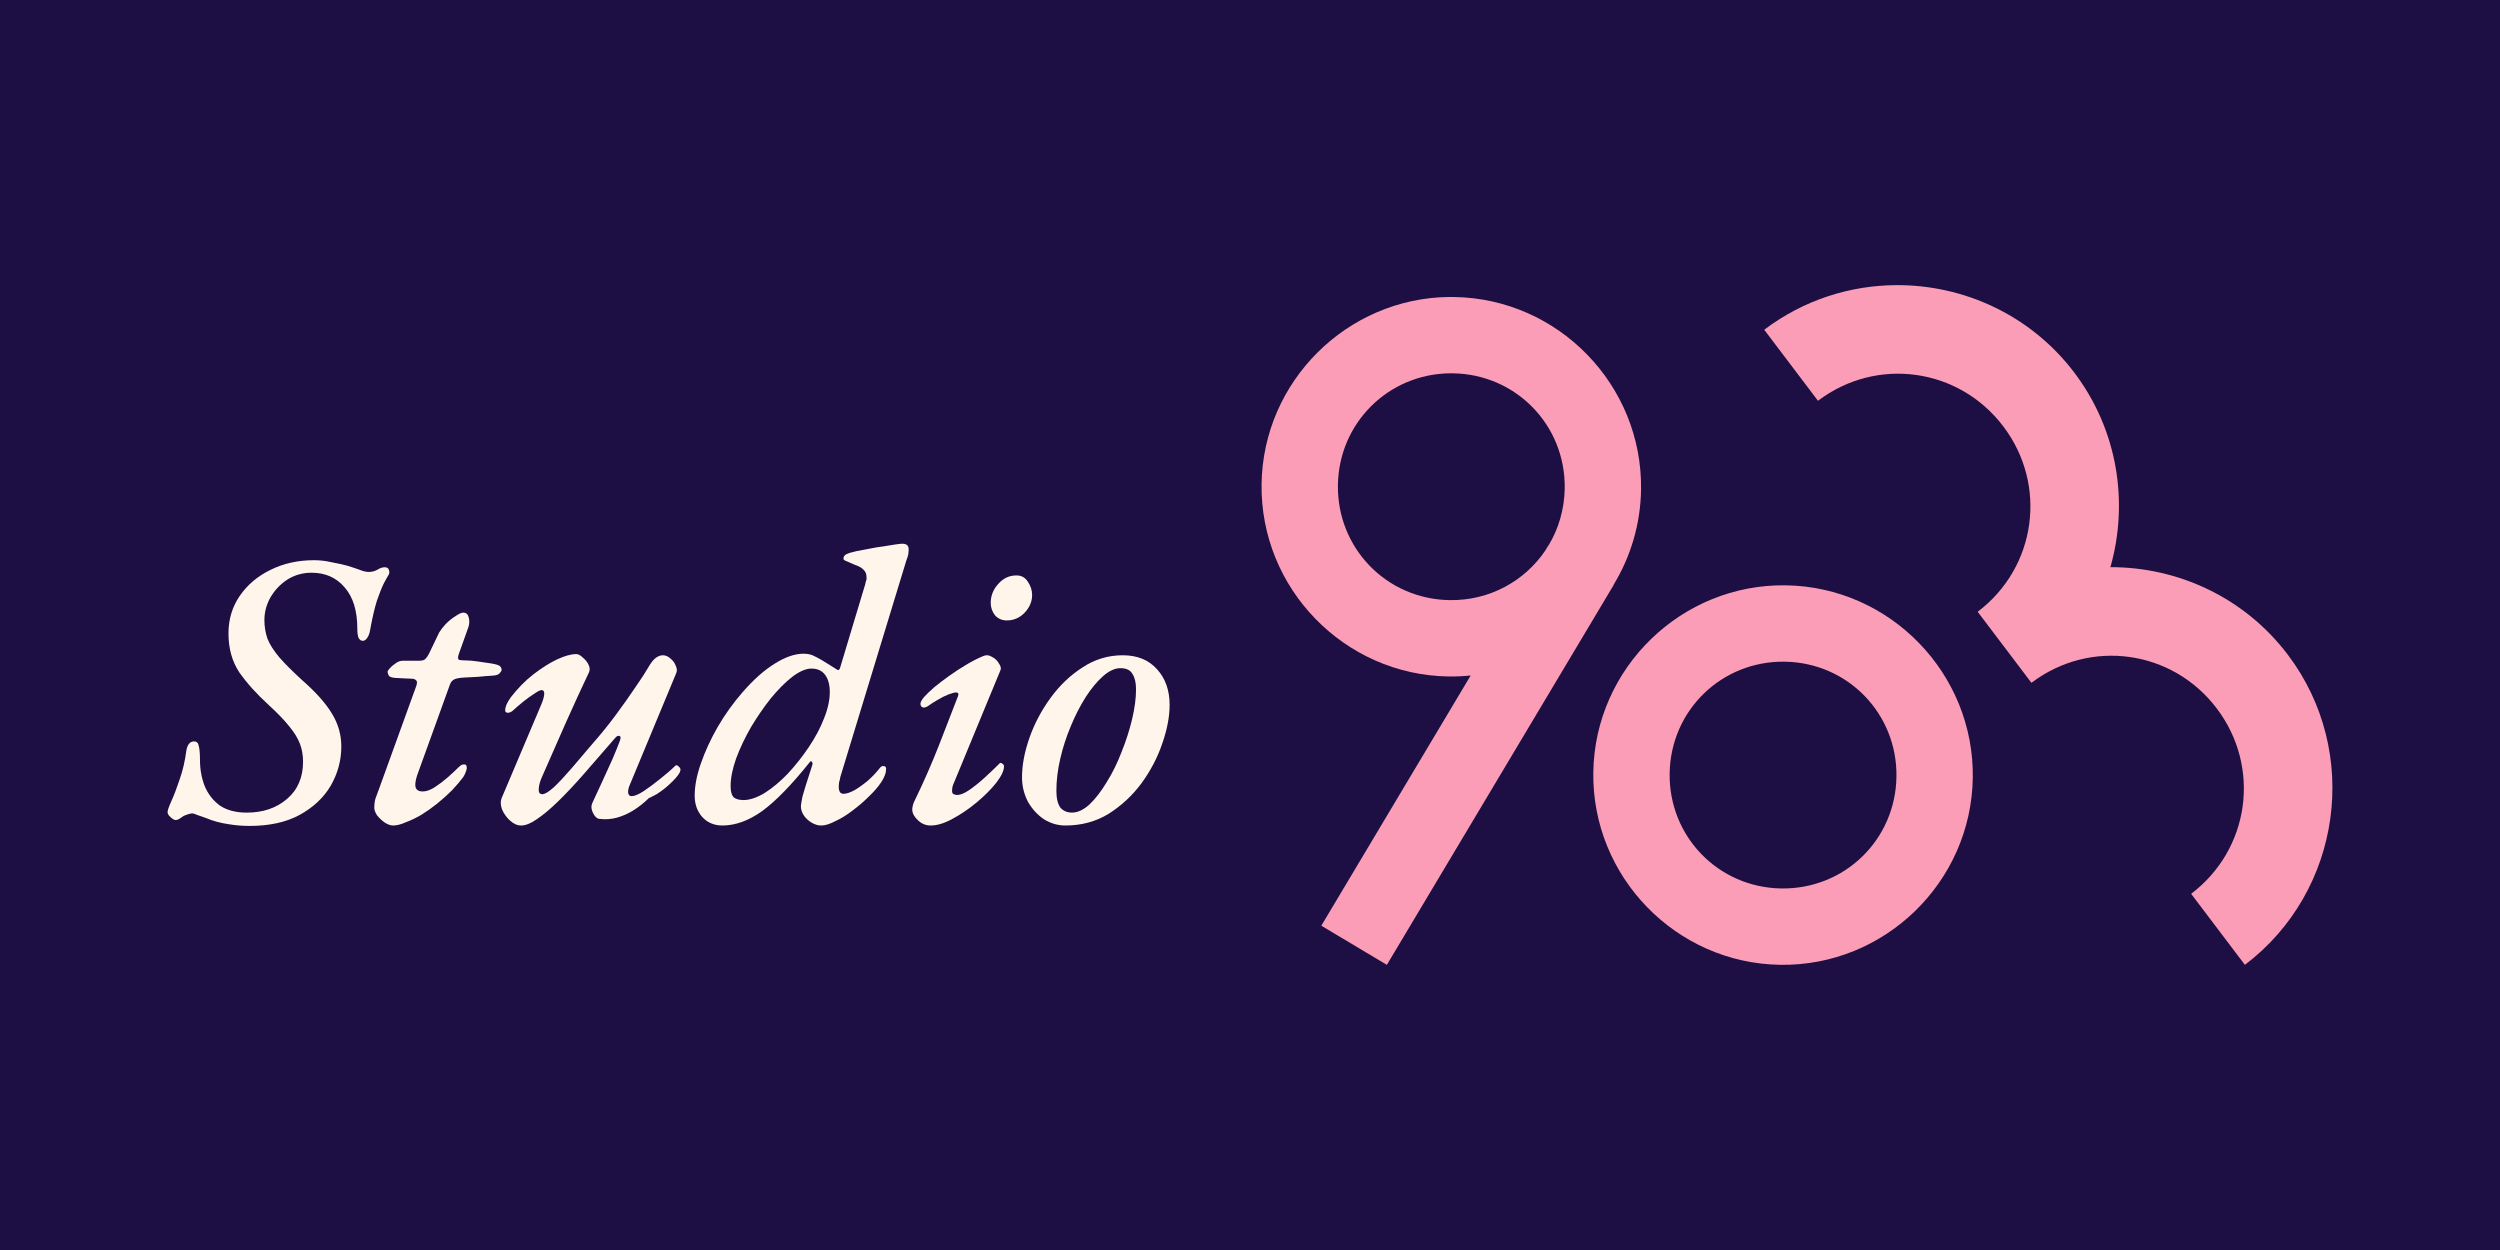
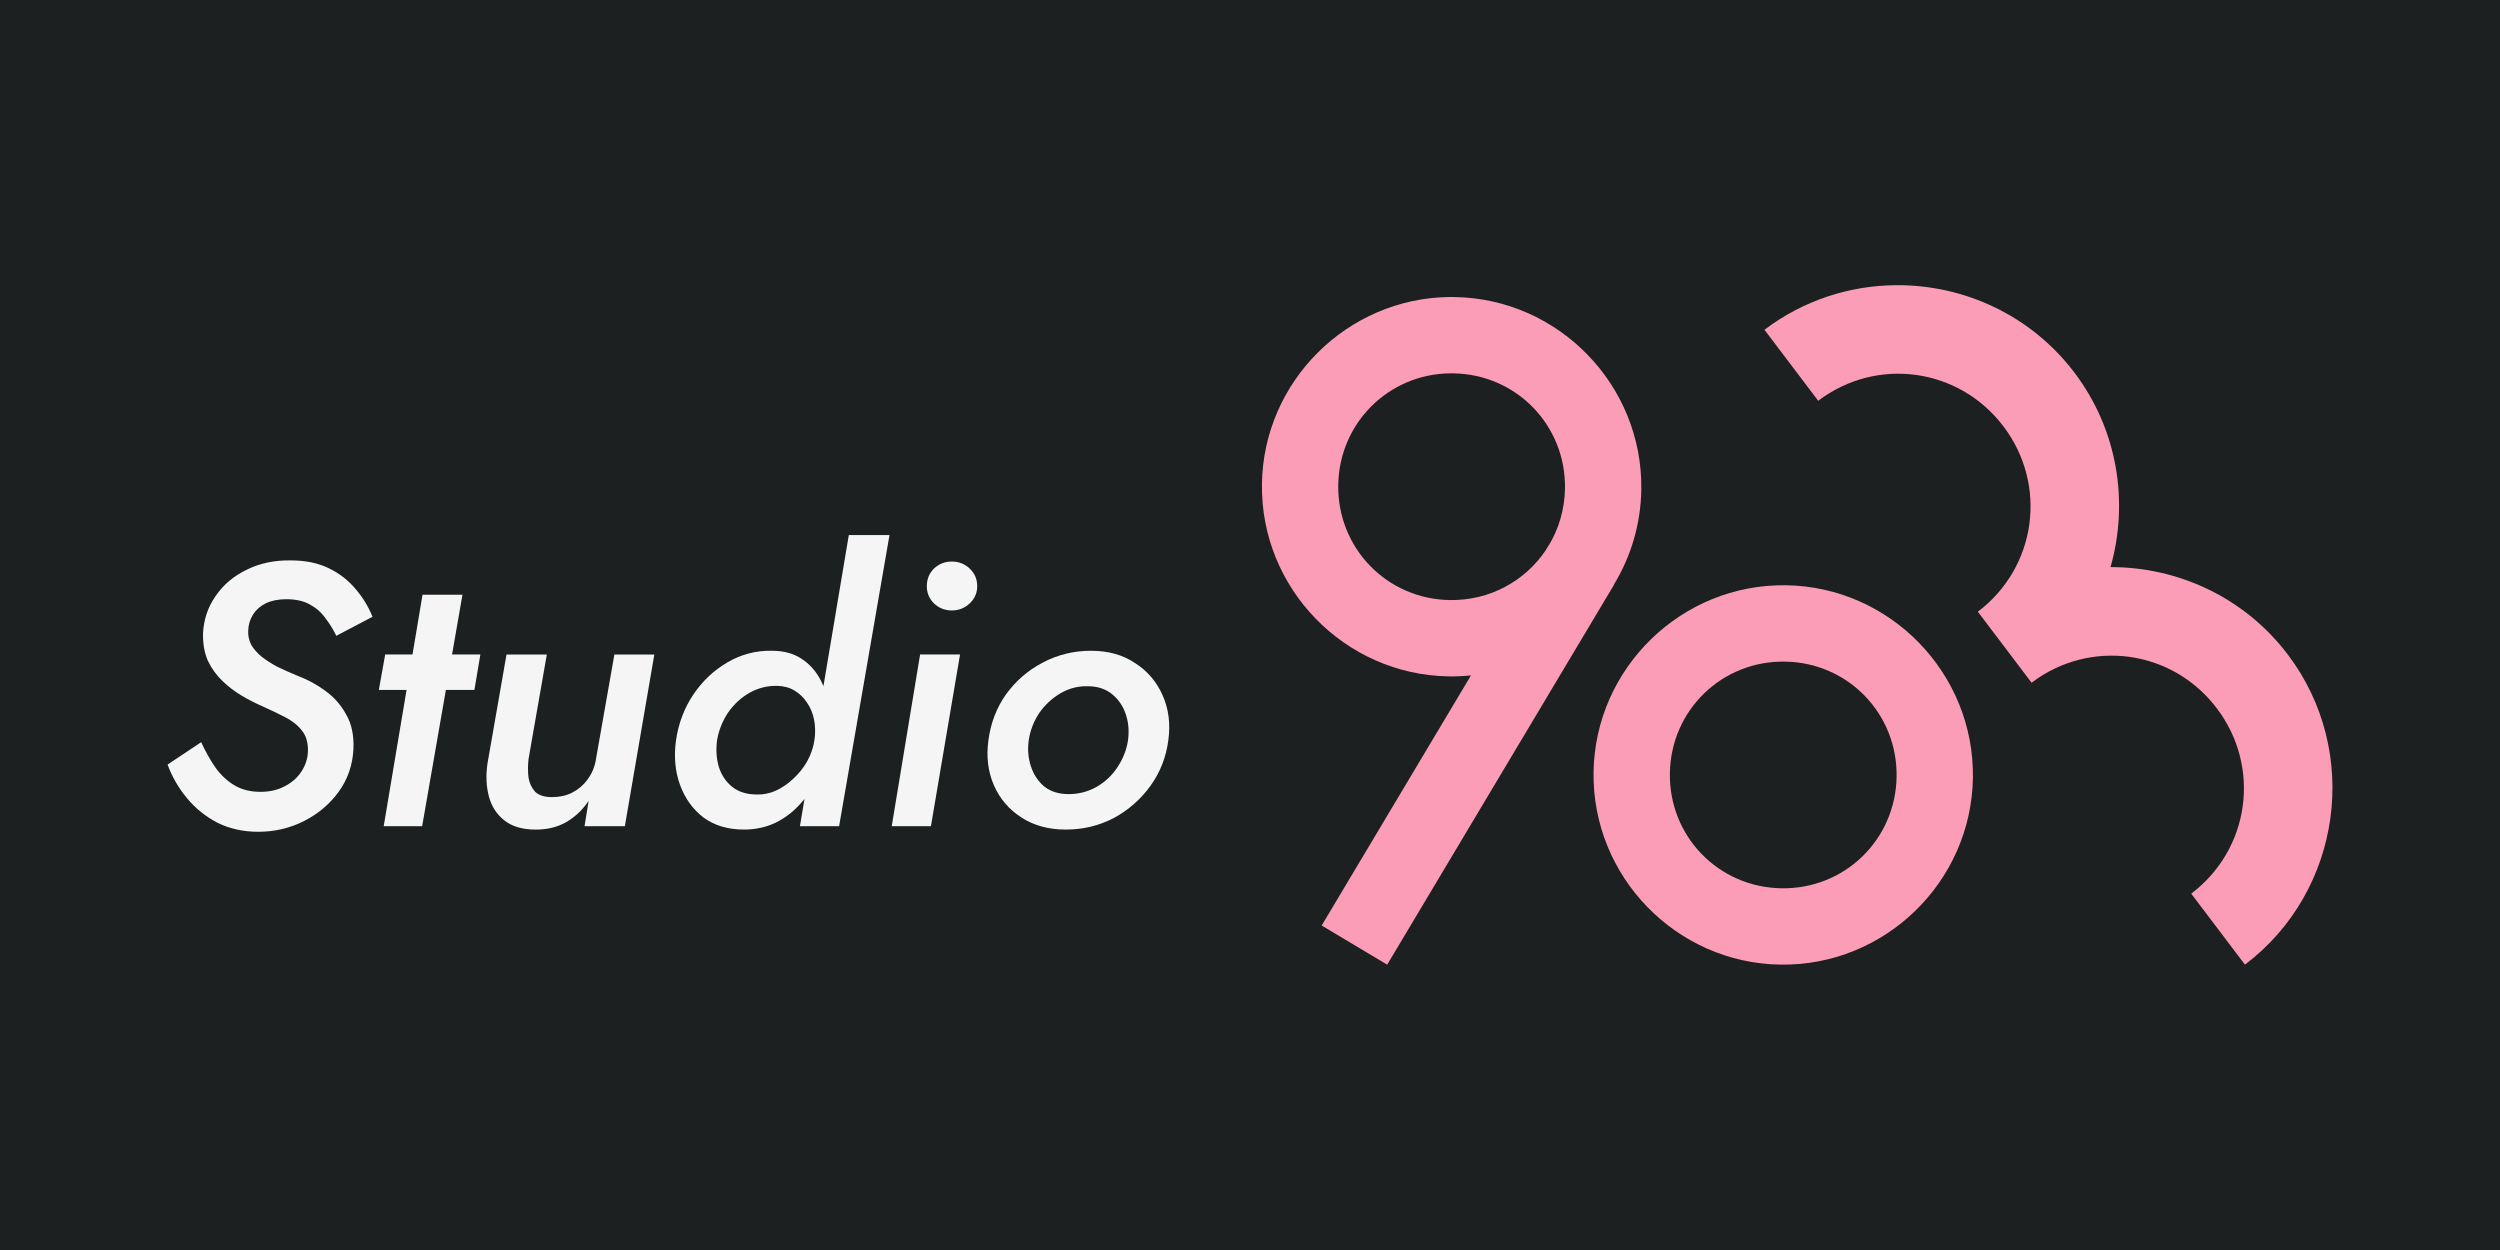
<svg xmlns="http://www.w3.org/2000/svg" width="4096" height="2048" version="1.1" viewBox="0 0 4096 2048">
-   <rect width="4096" height="2048" fill="#1d0f43" />
-   <path d="m2925.9 958.98c-170.96-2.502-312.92 135.4-315.43 306.35-2.503 170.96 135.37 312.93 306.32 315.43 170.96 2.502 312.92-135.37 315.43-306.32 2.502-170.96-135.37-312.96-306.32-315.46zm-1.83 125.12c103.35 1.513 184.58 85.161 183.07 188.51-1.513 103.35-85.162 184.56-188.51 183.04-103.35-1.513-184.58-85.131-183.07-188.48 1.512-103.35 85.161-184.58 188.51-183.07z" fill="#fb9db6" stroke-width="13.68" />
-   <path d="m3106.9 467.17c-75.674 0.372-151.77 24.178-216.39 73.084l88.072 116.38c96.153-72.774 230.9-54.125 303.68 42.029 72.675 96.024 54.166 230.55-41.658 303.38-0.124 0.098-0.254 0.186-0.383 0.285l88.08 116.38c96.148-72.775 230.9-54.126 303.67 42.029 72.778 96.153 54.145 230.92-42.025 303.68l88.072 116.37c159.06-120.38 190.71-349.11 70.329-508.13-71.232-94.121-180.43-143.63-290.65-143.41 30.151-106.03 12.162-224.54-59.073-318.68-71.471-94.43-181.12-143.95-291.73-143.41z" fill="#fb9db6" stroke-width="13.68" />
-   <path d="m2374.4 486.56c-167.36 1.829-304.98 138.06-307.44 306.34-2.503 170.96 135.38 312.93 306.32 315.43 12.261 0.181 24.36-0.389 36.282-1.611l-244.74 409.96 107.41 64.144 371.9-622.89-0.233-0.126c27.668-45.617 43.976-98.846 44.808-155.75 2.502-170.96-135.38-312.93-306.32-315.43-2.673-0.032-5.349-0.089-8.005-0.058zm1.326 125.08c1.605-0.015 3.22-7e-3 4.835 0.016 103.35 1.513 184.58 85.155 183.07 188.51-0.505 34.475-10.19 66.456-26.654 93.755l-0.265-0.142-5.029 8.413c-33.817 49.864-91.242 82.002-156.58 81.046-103.35-1.513-184.58-85.157-183.07-188.51 1.489-101.74 82.578-182.05 183.7-183.09z" fill="#fb9db6" stroke-width="13.68" />
-   <path d="m408.88 1353.2c-12.367 0-24.528-1.068-36.457-3.205-11.943-1.71-23.461-4.917-34.556-9.618-5.965-2.137-10.876-3.847-14.706-5.13-3.844-1.709-6.402-2.564-7.675-2.564-2.134 0-4.487 0.427-7.045 1.282-2.558 0.855-4.897 1.71-7.032 2.565-2.558 1.71-5.116 3.42-7.675 5.129-2.134 1.283-4.049 1.925-5.759 1.925-2.134 0-4.911-1.497-8.318-4.488-3.406-2.993-5.116-5.772-5.116-8.335 0-2.993 2.134-9.19 6.402-18.595 4.255-9.404 8.742-21.159 13.434-35.264 5.116-14.534 8.742-30.136 10.876-46.806 1.696-10.259 5.965-15.389 12.791-15.389 4.268 0 6.826 2.565 7.675 7.695 1.272 4.702 1.915 12.182 1.915 22.441 0 15.389 2.558 29.707 7.675 42.959 5.554 13.25 13.872 23.937 24.952 32.059 11.518 7.694 26.224 11.54 44.145 11.54 26.444 0 48.4-7.48 65.883-22.441 17.483-14.96 26.225-35.266 26.225-60.913 0-10.685-1.696-20.517-5.116-29.494-3.406-8.975-9.166-18.38-17.264-28.211-8.112-10.26-19.617-22.229-34.542-35.907-19.193-17.525-34.98-35.051-47.346-52.576-11.943-17.952-17.907-39.326-17.907-64.118 0-23.082 6.183-43.6 18.55-61.553 12.367-17.952 29.002-32.059 49.891-42.318 21.327-10.686 45.212-16.03 71.656-16.03 9.809 0 19.193 1.069 28.14 3.206 9.384 1.71 18.126 3.633 26.238 5.771 8.523 2.565 15.554 4.916 21.108 7.053 5.54 2.137 10.233 3.206 14.063 3.206 5.13 0 9.603-1.069 13.434-3.206 2.134-1.282 4.268-2.351 6.402-3.206 2.134-0.855 4.268-1.282 6.402-1.282 3.83 0 6.183 1.496 7.032 4.488 0.848 2.565 0.848 4.916 0 7.053-1.71 2.565-4.473 7.48-8.317 14.747-3.406 6.839-7.25 16.457-11.519 28.852-3.83 12.397-7.456 27.999-10.862 46.806-0.862 5.985-2.572 10.687-5.13 14.107-2.12 2.992-4.473 4.488-7.032 4.488-2.982 0-5.335-1.71-7.032-5.13-1.286-3.42-1.929-8.335-1.929-14.747 0-29.067-6.813-51.508-20.465-67.323-13.653-16.244-31.779-24.365-54.378-24.365-14.925 0-28.359 3.847-40.301 11.541-11.518 7.694-20.684 17.525-27.51 29.494-6.388 11.54-9.59 23.724-9.59 36.547 0 10.685 1.71 20.944 5.116 30.776 3.844 9.404 10.233 19.449 19.193 30.136 8.96 10.259 21.108 22.441 36.457 36.547 23.037 20.09 39.672 38.684 49.905 55.783 10.233 16.67 15.349 34.623 15.349 53.858 0 22.655-5.759 44.028-17.264 64.118-11.519 19.662-28.578 35.692-51.177 48.088-22.175 11.969-49.481 17.954-81.888 17.954z" fill="#fff5eb" />
-   <path d="m643.98 1352.5c-4.268 0-8.96-1.71-14.077-5.129-4.692-3.42-8.742-7.267-12.148-11.542-2.996-4.702-4.487-8.762-4.487-12.182 0-5.985 0.643-11.114 1.929-15.389 1.696-4.702 3.83-10.472 6.388-17.312l60.78-167.99c1.272-4.274 1.067-7.052-0.643-8.335-1.71-1.71-3.844-2.565-6.402-2.565l-26.868-1.282c-6.389-0.427-10.233-1.71-11.505-3.847-1.286-2.565-1.929-4.702-1.929-6.412 0-0.855 1.067-2.565 3.201-5.13 2.558-2.992 5.759-5.77 9.59-8.335 3.844-2.992 7.893-4.488 12.162-4.488h26.225c5.116 0 8.536-0.855 10.233-2.565 2.134-1.709 4.487-5.129 7.045-10.259l15.992-33.341c2.558-4.275 6.183-8.977 10.876-14.105 5.116-5.13 10.452-9.405 15.992-12.824 5.54-3.848 9.809-5.772 12.791-5.772 4.692 0 7.674 2.778 8.96 8.335 1.272 5.13 1.067 10.26-0.643 15.389l-15.992 44.883c-1.286 4.275-1.286 7.053 0 8.335 1.71 0.855 4.473 1.283 8.317 1.283 7.675 0 15.568 0.64 23.666 1.923 8.099 1.282 15.349 2.35 21.751 3.205 7.675 1.283 12.367 2.778 14.077 4.488 1.696 1.71 2.558 3.847 2.558 6.412 0 0.855-1.067 2.565-3.201 5.13-1.71 2.137-5.335 3.419-10.876 3.847-8.099 0.427-15.992 1.068-23.666 1.923-7.25 0.427-15.349 0.855-24.309 1.282-7.25 0.428-12.586 1.497-15.992 3.207-2.982 1.71-5.116 4.274-6.402 7.694l-53.735 148.76c-2.134 6.412-3.201 11.755-3.201 16.03 0 3.847 1.067 6.625 3.201 8.335s5.116 2.565 8.96 2.565c5.965 0 12.572-2.352 19.822-7.053 7.25-4.702 14.296-10.045 21.122-16.03 7.25-6.412 13.215-11.969 17.907-16.67 3.406-3.419 6.402-4.915 8.96-4.488 2.558 0 3.83 0.855 3.83 2.565 0.862 2.137 0.643 4.917-0.643 8.335-0.848 2.992-2.339 6.198-4.473 9.618-5.116 6.839-11.3 14.105-18.55 21.799-7.25 7.267-15.349 14.534-24.309 21.8-8.523 6.84-17.278 13.037-26.224 18.594-8.96 5.13-17.483 9.19-25.595 12.183-7.675 3.419-14.501 5.129-20.465 5.129z" fill="#fff5eb" />
-   <path d="m853.88 1352.5c-6.402 0-12.586-2.778-18.55-8.335-5.554-5.129-9.809-11.114-12.804-17.952-2.558-7.267-2.763-13.465-0.629-18.595l64.611-152.6c2.982-6.839 4.679-12.61 5.116-17.312 0.424-4.702-1.067-7.052-4.487-7.052-2.134 0-5.965 1.923-11.505 5.77-5.554 3.42-11.519 7.694-17.921 12.824-6.389 5.129-12.367 10.259-17.907 15.389-2.558 2.137-5.335 3.205-8.318 3.205-2.558-0.427-3.844-1.71-3.844-3.847 0-2.565 0.643-5.557 1.929-8.977 1.696-3.847 4.049-7.907 7.032-12.182 11.518-14.96 23.885-27.571 37.1-37.829 13.229-10.259 26.019-18.38 38.386-24.365 12.791-5.984 23.461-8.977 31.984-8.977 3.42 0 7.045 1.923 10.876 5.772 4.268 3.419 7.469 7.48 9.603 12.182 2.12 4.702 2.12 8.977 0 12.824-11.943 25.219-24.309 52.15-37.114 80.789-12.367 28.212-25.158 57.278-38.372 87.2-3.844 8.122-5.978 15.389-6.402 21.8-0.424 5.984 1.491 8.975 5.759 8.975s10.657-3.847 19.193-11.54c8.523-8.122 18.126-18.38 28.783-30.777 10.657-12.395 21.751-25.432 33.27-39.111 13.639-15.389 26.649-31.417 39.015-48.089 12.367-16.67 23.242-32.059 32.627-46.165 9.809-14.105 16.635-24.579 20.465-31.417 3.844-6.84 7.688-11.969 11.518-15.389 4.268-3.42 8.536-5.13 12.791-5.13 4.268 0 8.318 1.71 12.162 5.13 4.268 3.42 7.25 7.48 8.947 12.182 2.134 4.275 2.353 8.335 0.643 12.183l-74.843 180.17c-2.982 6.412-4.268 11.54-3.844 15.389 0.438 3.847 2.353 5.77 5.759 5.77 4.692 0 11.3-2.778 19.836-8.335 8.96-5.985 18.126-12.824 27.51-20.519 9.809-7.694 17.702-14.532 23.666-20.517 0.848-0.855 1.491-1.282 1.915-1.282 1.71 0 3.201 0.855 4.487 2.565 1.696 1.282 2.558 2.778 2.558 4.487 0 2.565-1.286 5.558-3.844 8.977-2.134 2.992-5.116 6.412-8.96 10.259-3.83 3.848-8.098 7.695-12.791 11.542-4.268 3.42-8.742 6.625-13.434 9.617-4.692 2.565-8.96 4.703-12.791 6.412-7.25 7.267-15.568 13.893-24.952 19.877-8.96 5.557-18.126 9.618-27.51 12.182-9.371 2.565-18.974 3.207-28.783 1.923-3.83-0.427-7.25-3.633-10.233-9.617-2.982-5.985-3.406-11.327-1.286-16.03 5.116-11.114 10.67-23.082 16.635-35.906 5.978-12.824 11.518-25.006 16.635-36.546 5.116-11.969 9.166-22.014 12.148-30.136 1.71-4.702 1.286-7.267-1.272-7.695-2.134-0.427-4.268 0.642-6.402 3.207-18.755 21.8-36.033 41.676-51.806 59.63-15.363 17.525-29.426 32.486-42.23 44.883-12.791 12.395-24.309 22.014-34.542 28.852-9.809 6.84-18.331 10.259-25.582 10.259z" fill="#fff5eb" />
-   <path d="m1183.6 1352.5c-13.215 0-24.09-4.488-32.627-13.464-8.523-9.405-12.791-21.159-12.791-35.266 0-16.242 3.42-33.982 10.233-53.218 6.826-19.662 15.992-39.539 27.51-59.63 11.943-20.517 25.595-39.539 40.944-57.065 17.483-20.09 34.761-35.479 51.82-46.165 17.483-11.114 33.475-16.67 47.976-16.67 7.25 0 13.434 1.495 18.55 4.488 5.54 2.564 13.653 7.265 24.309 14.105 6.826 4.275 10.876 6.839 12.148 7.694 1.286 0.428 1.71 0.642 1.286 0.642 1.71 0 2.982-1.71 3.844-5.13l38.372-127.59c1.71-5.129 2.777-8.976 3.201-11.541 0.848-2.565 1.286-4.061 1.286-4.488 0.424-0.855 0.424-1.496 0-1.923v-2.565c0-4.275-1.505-7.908-4.487-10.9-2.982-3.42-8.317-6.412-15.992-8.976-8.098-3.42-13.01-5.557-14.706-6.412-1.71-0.855-2.558-1.923-2.558-3.206 0-2.992 1.491-5.343 4.473-7.053 3.406-1.71 8.96-3.42 16.635-5.13 5.965-1.282 12.791-2.565 20.465-3.847 8.098-1.71 15.787-2.992 23.037-3.847 7.675-1.282 14.282-2.351 19.822-3.206 5.978-0.855 10.028-1.282 12.162-1.282 6.813 0 10.233 2.992 10.233 8.977 0 2.992-0.219 5.771-0.643 8.335-0.424 2.565-1.491 5.984-3.201 10.259l-108.1 354.57c-0.438 2.992-1.067 5.77-1.929 8.335-0.424 2.565-0.643 5.129-0.643 7.694 0 7.695 2.572 11.542 7.688 11.542 4.692 0 10.657-1.923 17.907-5.772 7.25-4.274 14.706-9.617 22.394-16.029 7.675-6.839 14.282-13.892 19.822-21.159 1.286-1.282 2.134-1.923 2.558-1.923 0.424-0.428 1.067-0.642 1.929-0.642 4.255 0 5.965 2.137 5.116 6.412 0 5.13-2.558 11.755-7.675 19.877-5.13 7.694-11.943 15.602-20.479 23.724-8.099 8.12-17.059 15.815-26.868 23.082-9.384 7.267-18.769 13.037-28.14 17.312-8.96 4.702-16.635 7.052-23.037 7.052-5.116 0-10.233-1.495-15.349-4.488-5.116-2.992-9.384-6.839-12.791-11.54-3.42-5.13-5.116-10.259-5.116-15.389 0-2.137 0.848-7.48 2.558-16.029 1.272-4.702 2.982-10.473 5.116-17.312 2.134-6.84 4.255-13.465 6.388-19.877 2.134-6.412 3.625-11.114 4.487-14.105 0.848-2.993 0.848-2.778 0 0.64 0.848-2.992 0.629-5.129-0.643-6.412-1.286-1.282-2.558-0.854-3.844 1.283-29.426 36.761-55.226 63.263-77.401 79.505-22.175 15.817-43.926 23.724-65.254 23.724zm34.542-41.676c10.246 0 21.751-3.847 34.556-11.542 12.791-8.122 25.376-18.594 37.743-31.417 12.367-13.25 23.872-27.784 34.542-43.6 10.657-15.817 18.974-31.419 24.939-46.806 6.402-15.817 9.603-30.349 9.603-43.601 0-11.969-2.558-21.372-7.675-28.212-5.116-6.839-12.586-10.259-22.394-10.259-8.96 0-19.398 4.488-31.341 13.465-11.519 8.977-23.242 20.731-35.185 35.264-11.518 14.534-22.394 30.349-32.627 47.448-9.809 17.099-17.907 34.196-24.309 51.295-5.965 17.097-8.96 32.059-8.96 44.883 0 8.549 1.491 14.534 4.487 17.952 3.406 3.42 8.947 5.13 16.621 5.13z" fill="#fff5eb" />
-   <path d="m1524.7 1352.5c-8.099 0-15.144-2.992-21.108-8.975-5.978-5.558-8.96-11.328-8.96-17.312 0-1.71 0.219-3.42 0.643-5.13 0.424-2.137 1.067-4.275 1.915-6.412 15.787-32.486 29.426-63.477 40.944-92.971 11.518-29.922 21.97-56.851 31.341-80.789 1.71-4.275 0.643-6.412-3.187-6.412-2.134 0-6.183 1.068-12.162 3.205-5.54 2.138-11.519 5.13-17.907 8.977-5.978 3.42-11.3 6.84-15.992 10.259-3.42 2.138-6.402 2.778-8.96 1.923-2.134-1.282-3.201-3.205-3.201-5.77s1.929-6.198 5.759-10.9c4.268-4.702 9.809-10.045 16.635-16.029 7.25-5.985 15.349-12.183 24.309-18.595 8.96-6.412 18.126-12.395 27.51-17.952 9.809-5.985 19.398-10.9 28.783-14.747 4.692-2.137 9.384-1.71 14.077 1.282 5.116 2.565 8.947 6.198 11.505 10.9 2.996 4.275 3.844 7.908 2.558 10.9l-75.473 182.74c-1.286 2.565-2.353 5.343-3.201 8.335-0.424 2.565-0.643 4.917-0.643 7.053 0 2.565 0.848 4.274 2.558 5.129 2.134 0.855 4.049 1.283 5.759 1.283 5.116 0 11.519-2.565 19.193-7.695 8.099-5.557 16.416-12.182 24.939-19.876 8.96-8.122 17.059-15.815 24.309-23.082 0.862-1.283 1.71-1.923 2.558-1.923 1.286 0 2.572 0.64 3.844 1.923 1.286 0.855 1.915 2.137 1.915 3.847 0 6.839-4.255 15.815-12.791 26.929-8.523 10.687-19.193 21.372-31.984 32.059s-26.019 19.664-39.658 26.929c-13.228 7.267-25.171 10.9-35.828 10.9zm124.75-335.98c-7.675 0-14.077-2.778-19.193-8.335-4.692-5.984-7.045-12.824-7.045-20.517 0-11.542 4.063-21.8 12.162-30.777 8.099-9.404 18.126-14.105 30.069-14.105 8.099 0 14.282 3.42 18.55 10.259 4.692 6.84 7.032 14.107 7.032 21.8 0 10.687-4.049 20.304-12.148 28.852-8.112 8.55-17.921 12.824-29.426 12.824z" fill="#fff5eb" />
-   <path d="m1745.5 1352.5c-12.38 0-24.104-3.419-35.185-10.259-10.67-7.267-19.412-16.884-26.238-28.852-6.389-12.397-9.59-25.647-9.59-39.754 0-20.089 4.049-41.676 12.148-64.758 8.112-23.082 19.617-44.883 34.556-65.4 14.925-20.519 32.408-37.189 52.449-50.013 20.041-13.25 42.011-19.877 65.896-19.877 23.872 0 42.641 7.695 56.293 23.084 13.639 14.96 20.465 34.409 20.465 58.347 0 19.235-4.049 40.394-12.148 63.477-7.688 22.655-18.988 44.242-33.913 64.76-14.925 20.09-32.832 36.761-53.735 50.011-20.889 12.824-44.569 19.235-70.999 19.235zm10.862-21.159c9.384 0 18.988-4.488 28.796-13.464 9.809-9.405 19.193-21.587 28.14-36.547 9.384-14.962 17.483-31.417 24.309-49.371 7.25-17.954 13.01-35.906 17.278-53.86 4.268-17.952 6.388-34.196 6.388-48.73 0-10.685-1.915-19.021-5.746-25.006-3.42-6.412-10.027-9.617-19.836-9.617-8.96 0-18.345 4.274-28.153 12.822-9.809 8.55-19.398 20.09-28.783 34.624-8.96 14.107-17.059 29.922-24.309 47.448-7.25 17.099-13.01 34.837-17.264 53.218-4.268 18.38-6.402 35.906-6.402 52.576 0 12.397 2.134 21.587 6.402 27.571 4.692 5.557 11.081 8.335 19.179 8.335z" fill="#fff5eb" />
+   <rect width="4096" height="2048" fill="#1c2021" />
+   <path d="m329.59 1216-55.043 36.695q11.009 29.968 31.802 55.043 20.793 25.075 50.15 40.365 29.968 14.678 66.662 14.678 40.365 0 75.224-17.735 34.859-17.735 56.876-48.314 22.017-30.579 23.852-70.331 1.223-33.637-12.232-56.265-12.843-23.24-34.248-38.53-20.793-15.289-45.257-24.464-17.735-7.339-33.026-14.678-14.678-7.951-25.686-16.513-11.009-9.174-17.124-19.571-5.504-11.008-4.893-23.24 0.612-14.678 7.951-26.297 7.339-11.62 20.793-18.348 14.066-6.727 33.637-6.727 23.24 0 38.53 8.562 15.902 8.562 25.686 22.628 10.397 13.455 17.735 28.744l59.323-31.19q-9.785-24.464-27.521-45.257-17.735-21.406-44.034-34.248-26.299-12.842-62.381-12.843-40.365-0.612-72.167 15.289-31.802 15.289-50.761 42.81-18.959 26.91-20.793 61.158-0.612 25.686 7.951 45.257 9.174 18.959 23.852 33.026 14.678 14.066 31.19 23.852 16.513 9.785 31.802 16.513 22.017 9.785 39.752 18.959 17.735 9.174 27.521 22.017 10.397 12.843 9.785 34.248-0.612 17.124-10.397 32.414-9.785 15.289-27.521 24.464-17.124 9.174-39.752 9.174-24.464 0-42.199-10.397-17.735-10.397-31.19-28.744-12.843-18.348-23.852-42.199z" fill="#f5f5f5" />
+   <path d="m631.1 1072.3-10.397 58.1h156.56l9.785-58.1zm61.158-97.853-63.605 379.19h62.993l66.051-379.19z" fill="#f5f5f5" />
+   <path d="m865.95 1243.6 29.968-171.24h-66.051l-31.19 178.59q-4.281 29.356 2.446 54.431 6.727 24.464 25.686 39.141 18.959 14.678 50.761 14.678 28.744 0 50.15-12.232 22.017-12.843 36.695-34.861l-6.727 41.588h66.051l48.314-281.33h-65.44l-30.579 173.69q-3.058 17.124-13.455 31.19-9.785 13.455-25.075 21.406-14.678 7.339-33.026 7.339-18.348 0-27.521-8.562-8.562-9.174-11.009-23.24-1.835-14.678 0-30.579z" fill="#f5f5f5" />
+   <path d="m1390.7 876.61-80.117 477.03h64.216l82.564-477.03zm-283.16 336.37q-5.504 39.752 6.727 73.389 12.232 33.026 38.53 53.207 26.91 19.57 66.051 19.57 28.133 0 51.372-11.008 23.852-11.62 41.588-31.802 18.348-20.182 29.968-46.481 12.232-26.91 15.902-56.876 3.669-28.744 0-54.431-3.058-26.297-14.678-47.092-11.62-20.794-31.19-33.026-18.959-12.232-47.703-12.232-38.53-0.612-72.167 18.959-33.637 19.571-56.265 53.207-22.017 33.026-28.133 74.613zm67.274 0q4.281-25.075 18.348-45.869 14.678-20.793 35.472-32.414 21.406-11.62 45.257-11.008 16.513 0.612 28.133 7.951 12.232 7.339 20.182 19.571 8.562 12.232 11.62 28.133 3.058 15.901 0.612 33.637-3.058 18.348-12.232 34.861-9.174 15.902-22.628 28.133-12.843 12.232-28.744 19.57-15.289 6.727-31.19 6.116-23.852 0-39.752-12.232-15.289-12.232-22.017-32.414-6.116-20.793-3.058-44.034z" fill="#f5f5f5" />
+   <path d="m1518.5 960.4q0 16.513 11.62 28.133 12.232 11.62 29.356 11.62t29.356-11.62q12.232-11.62 12.232-28.133 0-17.124-12.232-28.744-12.232-11.62-29.356-11.62-17.125-2.8e-4 -29.356 11.62-11.62 11.62-11.62 28.744zm-11.008 111.92-46.481 281.33h64.216l47.703-281.33z" fill="#f5f5f5" />
+   <path d="m1619.4 1213q-5.504 40.365 9.174 74.002 14.678 33.026 45.257 52.596 30.579 19.571 72.167 19.571 42.81 0 78.893-18.959 36.083-19.571 59.936-52.596 23.852-33.026 29.356-74.613 5.504-40.365-9.174-73.389-14.678-33.637-45.257-53.207-29.968-20.182-72.167-20.182-42.81 0-79.506 19.571-36.083 18.959-59.936 51.985-23.24 33.026-28.744 75.224zm66.051 0q3.669-24.464 17.124-44.645 14.066-20.182 34.861-32.414t44.645-11.62q23.852 0 39.752 12.843t22.628 33.026q6.727 19.57 3.669 42.81-3.669 23.852-17.735 44.645-13.455 20.182-34.248 31.802-20.793 11.62-45.257 11.62-23.852 0-39.752-12.232-15.289-12.843-22.017-33.026-6.727-20.182-3.669-42.81z" fill="#f5f5f5" />
+   <path d="m2926.2 958.89c-170.9-2.501-312.81 135.36-315.32 306.24-2.503 170.9 135.33 312.83 306.22 315.32 170.9 2.501 312.81-135.33 315.32-306.22 2.501-170.9-135.33-312.85-306.22-315.35zm-1.83 125.07c103.31 1.512 184.52 85.132 183 188.44-1.512 103.31-85.134 184.5-188.44 182.98-103.31-1.512-184.52-85.103-183-188.42 1.511-103.31 85.132-184.52 188.44-183z" fill="#fb9db6" />
+   <path d="m3107.2 467.24c-75.648 0.372-151.71 24.17-216.31 73.06l88.043 116.34c96.121-72.75 230.82-54.107 303.58 42.014 72.65 95.992 54.148 230.47-41.644 303.28-0.128 0.098-0.254 0.186-0.383 0.284l88.051 116.34c96.117-72.751 230.82-54.108 303.56 42.014 72.754 96.121 54.128 230.84-42.012 303.58l88.043 116.33c159-120.34 190.64-348.99 70.306-507.96-71.208-94.09-180.36-143.58-290.54-143.36 30.141-105.99 12.157-224.47-59.054-318.57-71.448-94.399-181.07-143.91-291.62-143.36z" fill="#fb9db6" />
+   <path d="m2374.9 486.63c-167.31 1.828-304.88 138.01-307.34 306.23-2.502 170.9 135.33 312.83 306.22 315.32 12.257 0.18 24.352-0.388 36.27-1.611l-244.65 409.82 107.38 64.122 371.78-622.69-0.233-0.126c27.659-45.603 43.96-98.813 44.793-155.7 2.501-170.9-135.33-312.83-306.22-315.32-2.672-0.032-5.347-0.089-8.003-0.058zm1.325 125.04c1.604-0.016 3.219-7e-3 4.833 0.017 103.31 1.512 184.52 85.127 183 188.44-0.505 34.464-10.187 66.434-26.645 93.723l-0.265-0.142-5.027 8.41c-33.806 49.848-91.211 81.974-156.53 81.018-103.31-1.512-184.52-85.128-183-188.44 1.488-101.7 82.55-181.99 183.64-183.03z" fill="#fb9db6" />
</svg>
